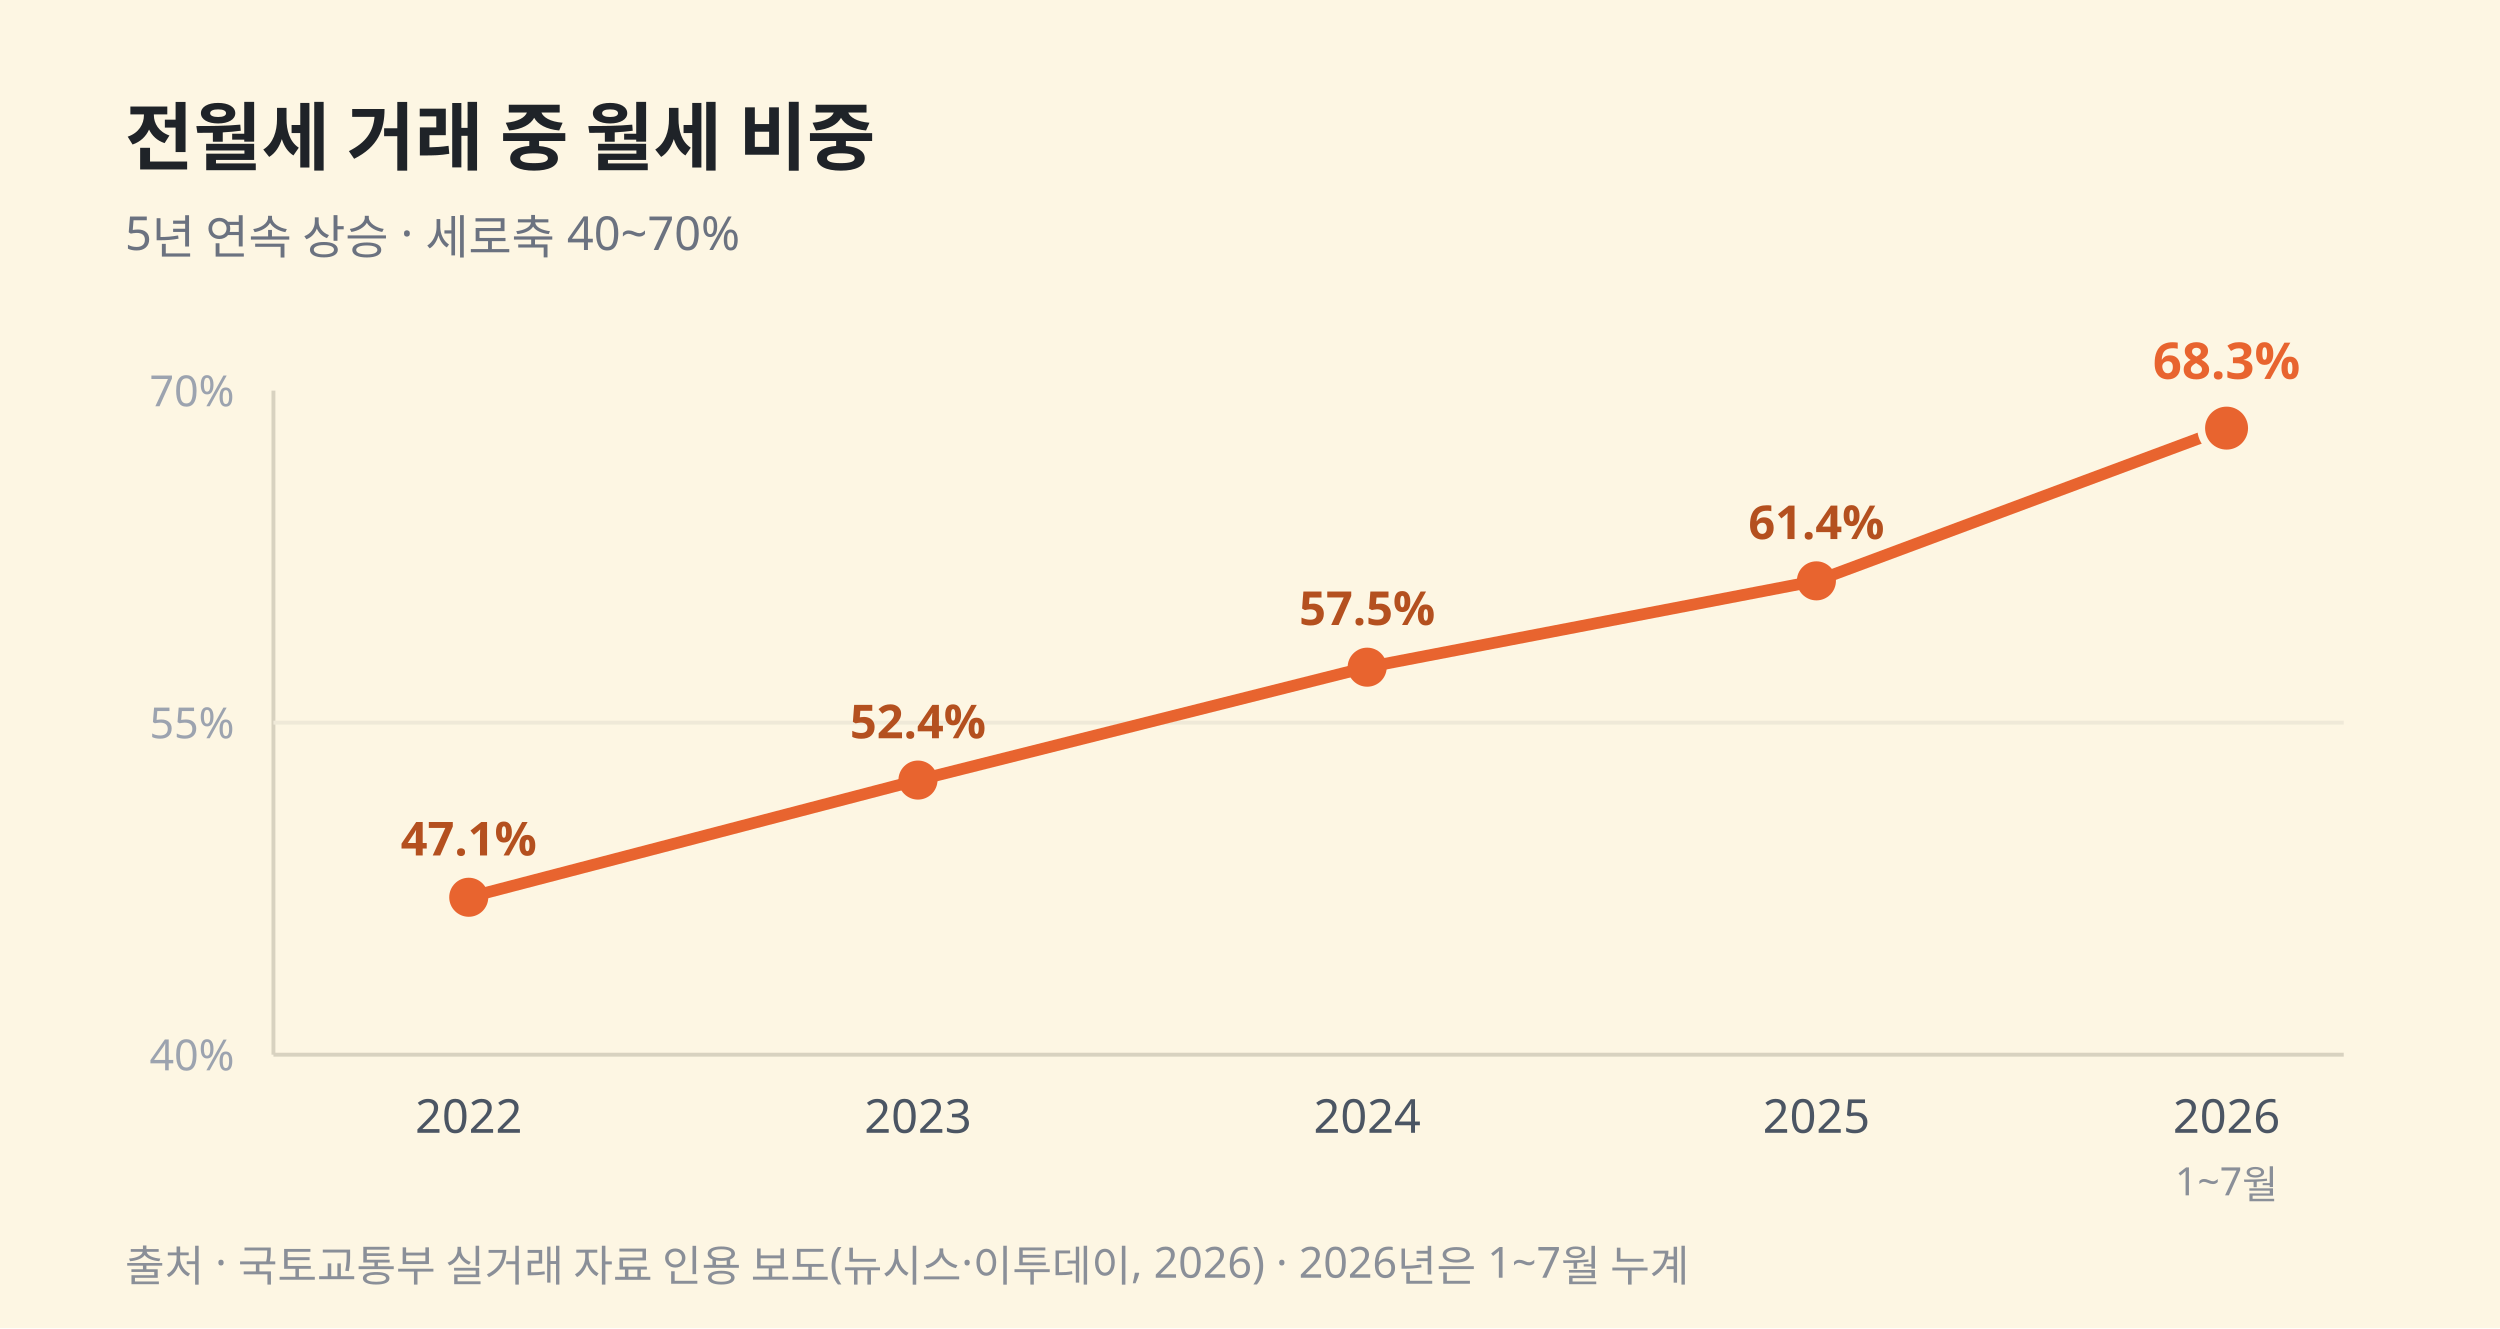
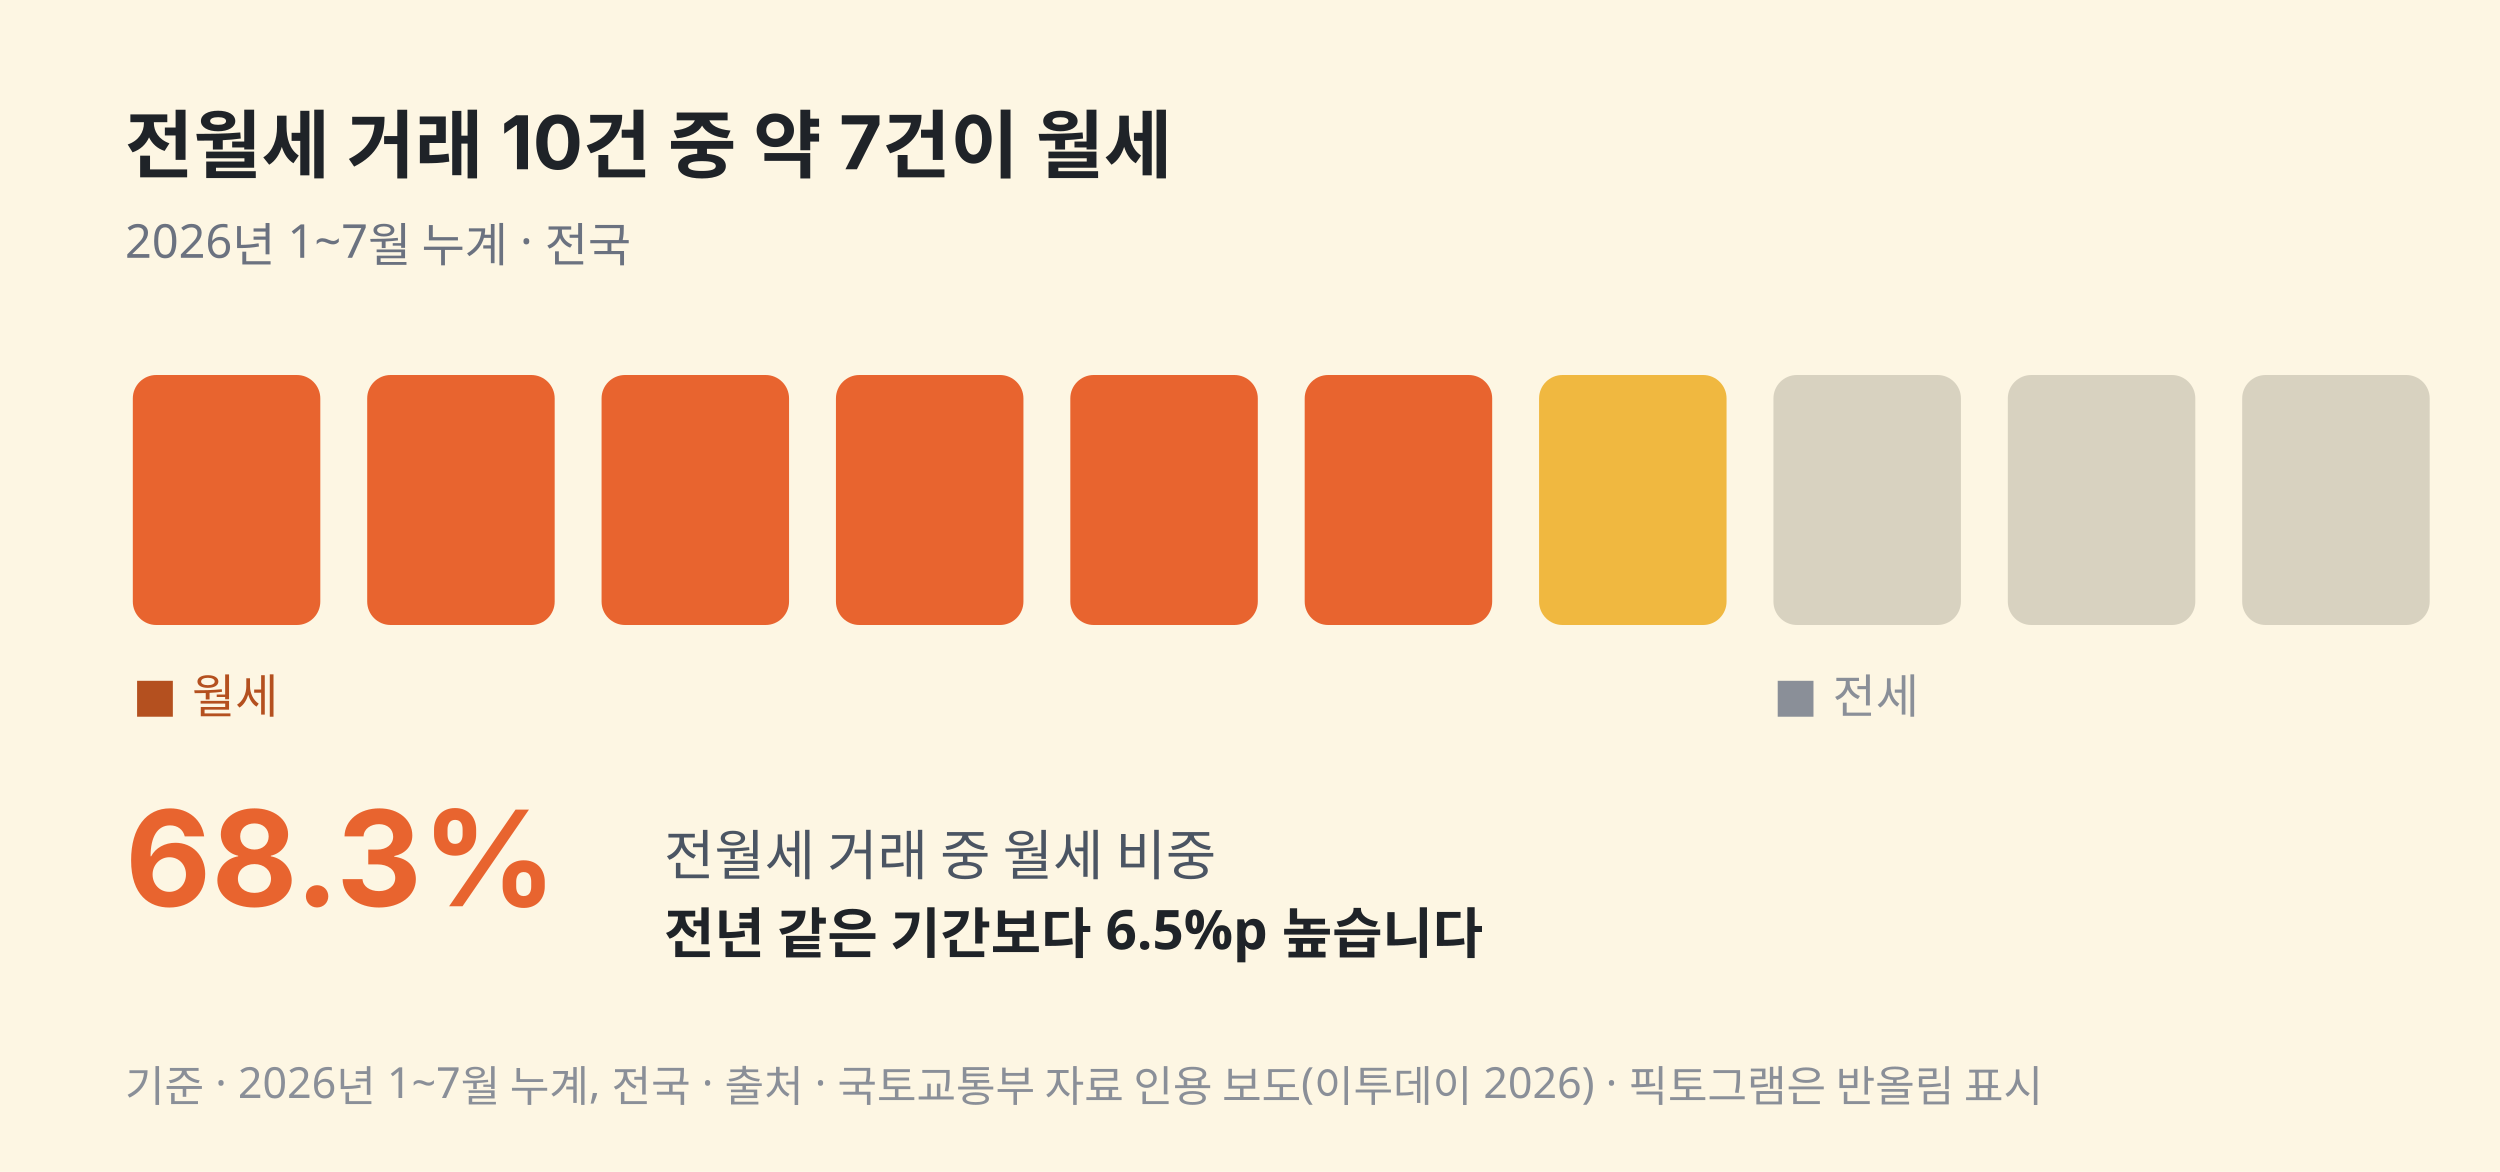
- <svg xmlns="http://www.w3.org/2000/svg" viewBox="0 0 640 340" role="img" aria-label="전월세 거래 중 월세 비중 추이 2022년 47.1퍼센트에서 2026년 68.3퍼센트">
-   <rect width="640" height="340" fill="#FDF6E3" />
-   <text x="32" y="42" font-family="system-ui, -apple-system, sans-serif" font-size="19" font-weight="700" fill="#1F2328">전월세 거래 중 월세 비중</text>
-   <text x="32" y="64" font-family="system-ui, sans-serif" font-size="12" fill="#6B7280">5년 연속 상승 · 세로축 40~70%</text>
-   <line x1="70" y1="270" x2="600" y2="270" stroke="#D8D2C0" stroke-width="1" />
-   <line x1="70" y1="100" x2="70" y2="270" stroke="#D8D2C0" stroke-width="1" />
-   <text x="60" y="274" text-anchor="end" font-family="system-ui, sans-serif" font-size="11" fill="#9CA3AF">40%</text>
-   <text x="60" y="189" text-anchor="end" font-family="system-ui, sans-serif" font-size="11" fill="#9CA3AF">55%</text>
-   <text x="60" y="104" text-anchor="end" font-family="system-ui, sans-serif" font-size="11" fill="#9CA3AF">70%</text>
-   <line x1="70" y1="185" x2="600" y2="185" stroke="#EFE9D8" stroke-width="1" />
-   <polyline points="120,229.7 235,199.7 350,170.8 465,148.7 570,109.6" fill="none" stroke="#E8642F" stroke-width="3" stroke-linejoin="round" />
-   <circle cx="120" cy="229.7" r="5" fill="#E8642F" />
-   <circle cx="235" cy="199.7" r="5" fill="#E8642F" />
-   <circle cx="350" cy="170.8" r="5" fill="#E8642F" />
-   <circle cx="465" cy="148.7" r="5" fill="#E8642F" />
-   <circle cx="570" cy="109.6" r="6.5" fill="#E8642F" stroke="#FDF6E3" stroke-width="2" />
-   <text x="120" y="219" text-anchor="middle" font-family="system-ui, sans-serif" font-size="12" font-weight="700" fill="#B4501F">47.1%</text>
-   <text x="235" y="189" text-anchor="middle" font-family="system-ui, sans-serif" font-size="12" font-weight="700" fill="#B4501F">52.4%</text>
-   <text x="350" y="160" text-anchor="middle" font-family="system-ui, sans-serif" font-size="12" font-weight="700" fill="#B4501F">57.5%</text>
-   <text x="465" y="138" text-anchor="middle" font-family="system-ui, sans-serif" font-size="12" font-weight="700" fill="#B4501F">61.4%</text>
-   <text x="570" y="97" text-anchor="middle" font-family="system-ui, sans-serif" font-size="13" font-weight="700" fill="#E8642F">68.3%</text>
-   <text x="120" y="290" text-anchor="middle" font-family="system-ui, sans-serif" font-size="12" fill="#4B5563">2022</text>
-   <text x="235" y="290" text-anchor="middle" font-family="system-ui, sans-serif" font-size="12" fill="#4B5563">2023</text>
-   <text x="350" y="290" text-anchor="middle" font-family="system-ui, sans-serif" font-size="12" fill="#4B5563">2024</text>
-   <text x="465" y="290" text-anchor="middle" font-family="system-ui, sans-serif" font-size="12" fill="#4B5563">2025</text>
-   <text x="570" y="290" text-anchor="middle" font-family="system-ui, sans-serif" font-size="12" fill="#4B5563">2026</text>
-   <text x="570" y="306" text-anchor="middle" font-family="system-ui, sans-serif" font-size="10" fill="#8A8F98">1~7월</text>
-   <text x="32" y="328" font-family="system-ui, sans-serif" font-size="11" fill="#8A8F98">출처 · 국토교통부 실거래 자료 인용 보도(뉴시스·이투데이, 2026) · 2026년은 1~7월 누계</text>
+ <svg xmlns="http://www.w3.org/2000/svg" viewBox="0 0 640 300" role="img" aria-label="2026년 1월부터 7월 전월세 거래 중 월세 비중 68.3퍼센트, 전년 동기 대비 6.5퍼센트포인트 상승">
+   <rect width="640" height="300" fill="#FDF6E3" />
+   <text x="32" y="44" font-family="system-ui, -apple-system, sans-serif" font-size="19" font-weight="700" fill="#1F2328">전월세 거래 10건 중 약 7건이 월세</text>
+   <text x="32" y="66" font-family="system-ui, sans-serif" font-size="12" fill="#6B7280">2026년 1~7월 누계 · 전국</text>
+   <g>
+     <rect x="34" y="96" width="48" height="64" rx="6" fill="#E8642F" />
+     <rect x="94" y="96" width="48" height="64" rx="6" fill="#E8642F" />
+     <rect x="154" y="96" width="48" height="64" rx="6" fill="#E8642F" />
+     <rect x="214" y="96" width="48" height="64" rx="6" fill="#E8642F" />
+     <rect x="274" y="96" width="48" height="64" rx="6" fill="#E8642F" />
+     <rect x="334" y="96" width="48" height="64" rx="6" fill="#E8642F" />
+     <rect x="394" y="96" width="48" height="64" rx="6" fill="#F0B840" />
+     <rect x="454" y="96" width="48" height="64" rx="6" fill="#D8D2C0" />
+     <rect x="514" y="96" width="48" height="64" rx="6" fill="#D8D2C0" />
+     <rect x="574" y="96" width="48" height="64" rx="6" fill="#D8D2C0" />
+   </g>
+   <text x="34" y="182" font-family="system-ui, sans-serif" font-size="12" fill="#B4501F">■ 월세</text>
+   <text x="454" y="182" font-family="system-ui, sans-serif" font-size="12" fill="#8A8F98">■ 전세</text>
+   <text x="32" y="232" font-family="system-ui, -apple-system, sans-serif" font-size="34" font-weight="700" fill="#E8642F">68.3%</text>
+   <text x="170" y="224" font-family="system-ui, sans-serif" font-size="14" fill="#4B5563">전월세 거래 중 월세 비중</text>
+   <text x="170" y="244" font-family="system-ui, sans-serif" font-size="14" font-weight="700" fill="#1F2328">전년 같은 기간보다 6.5%p 높습니다</text>
+   <text x="32" y="282" font-family="system-ui, sans-serif" font-size="11" fill="#8A8F98">기준 · 2026년 1~7월 누계, 전국 · 출처 · 국토교통부 자료 인용 보도(이투데이 2026) · 픽토그램은 반올림 표시</text>
</svg>
